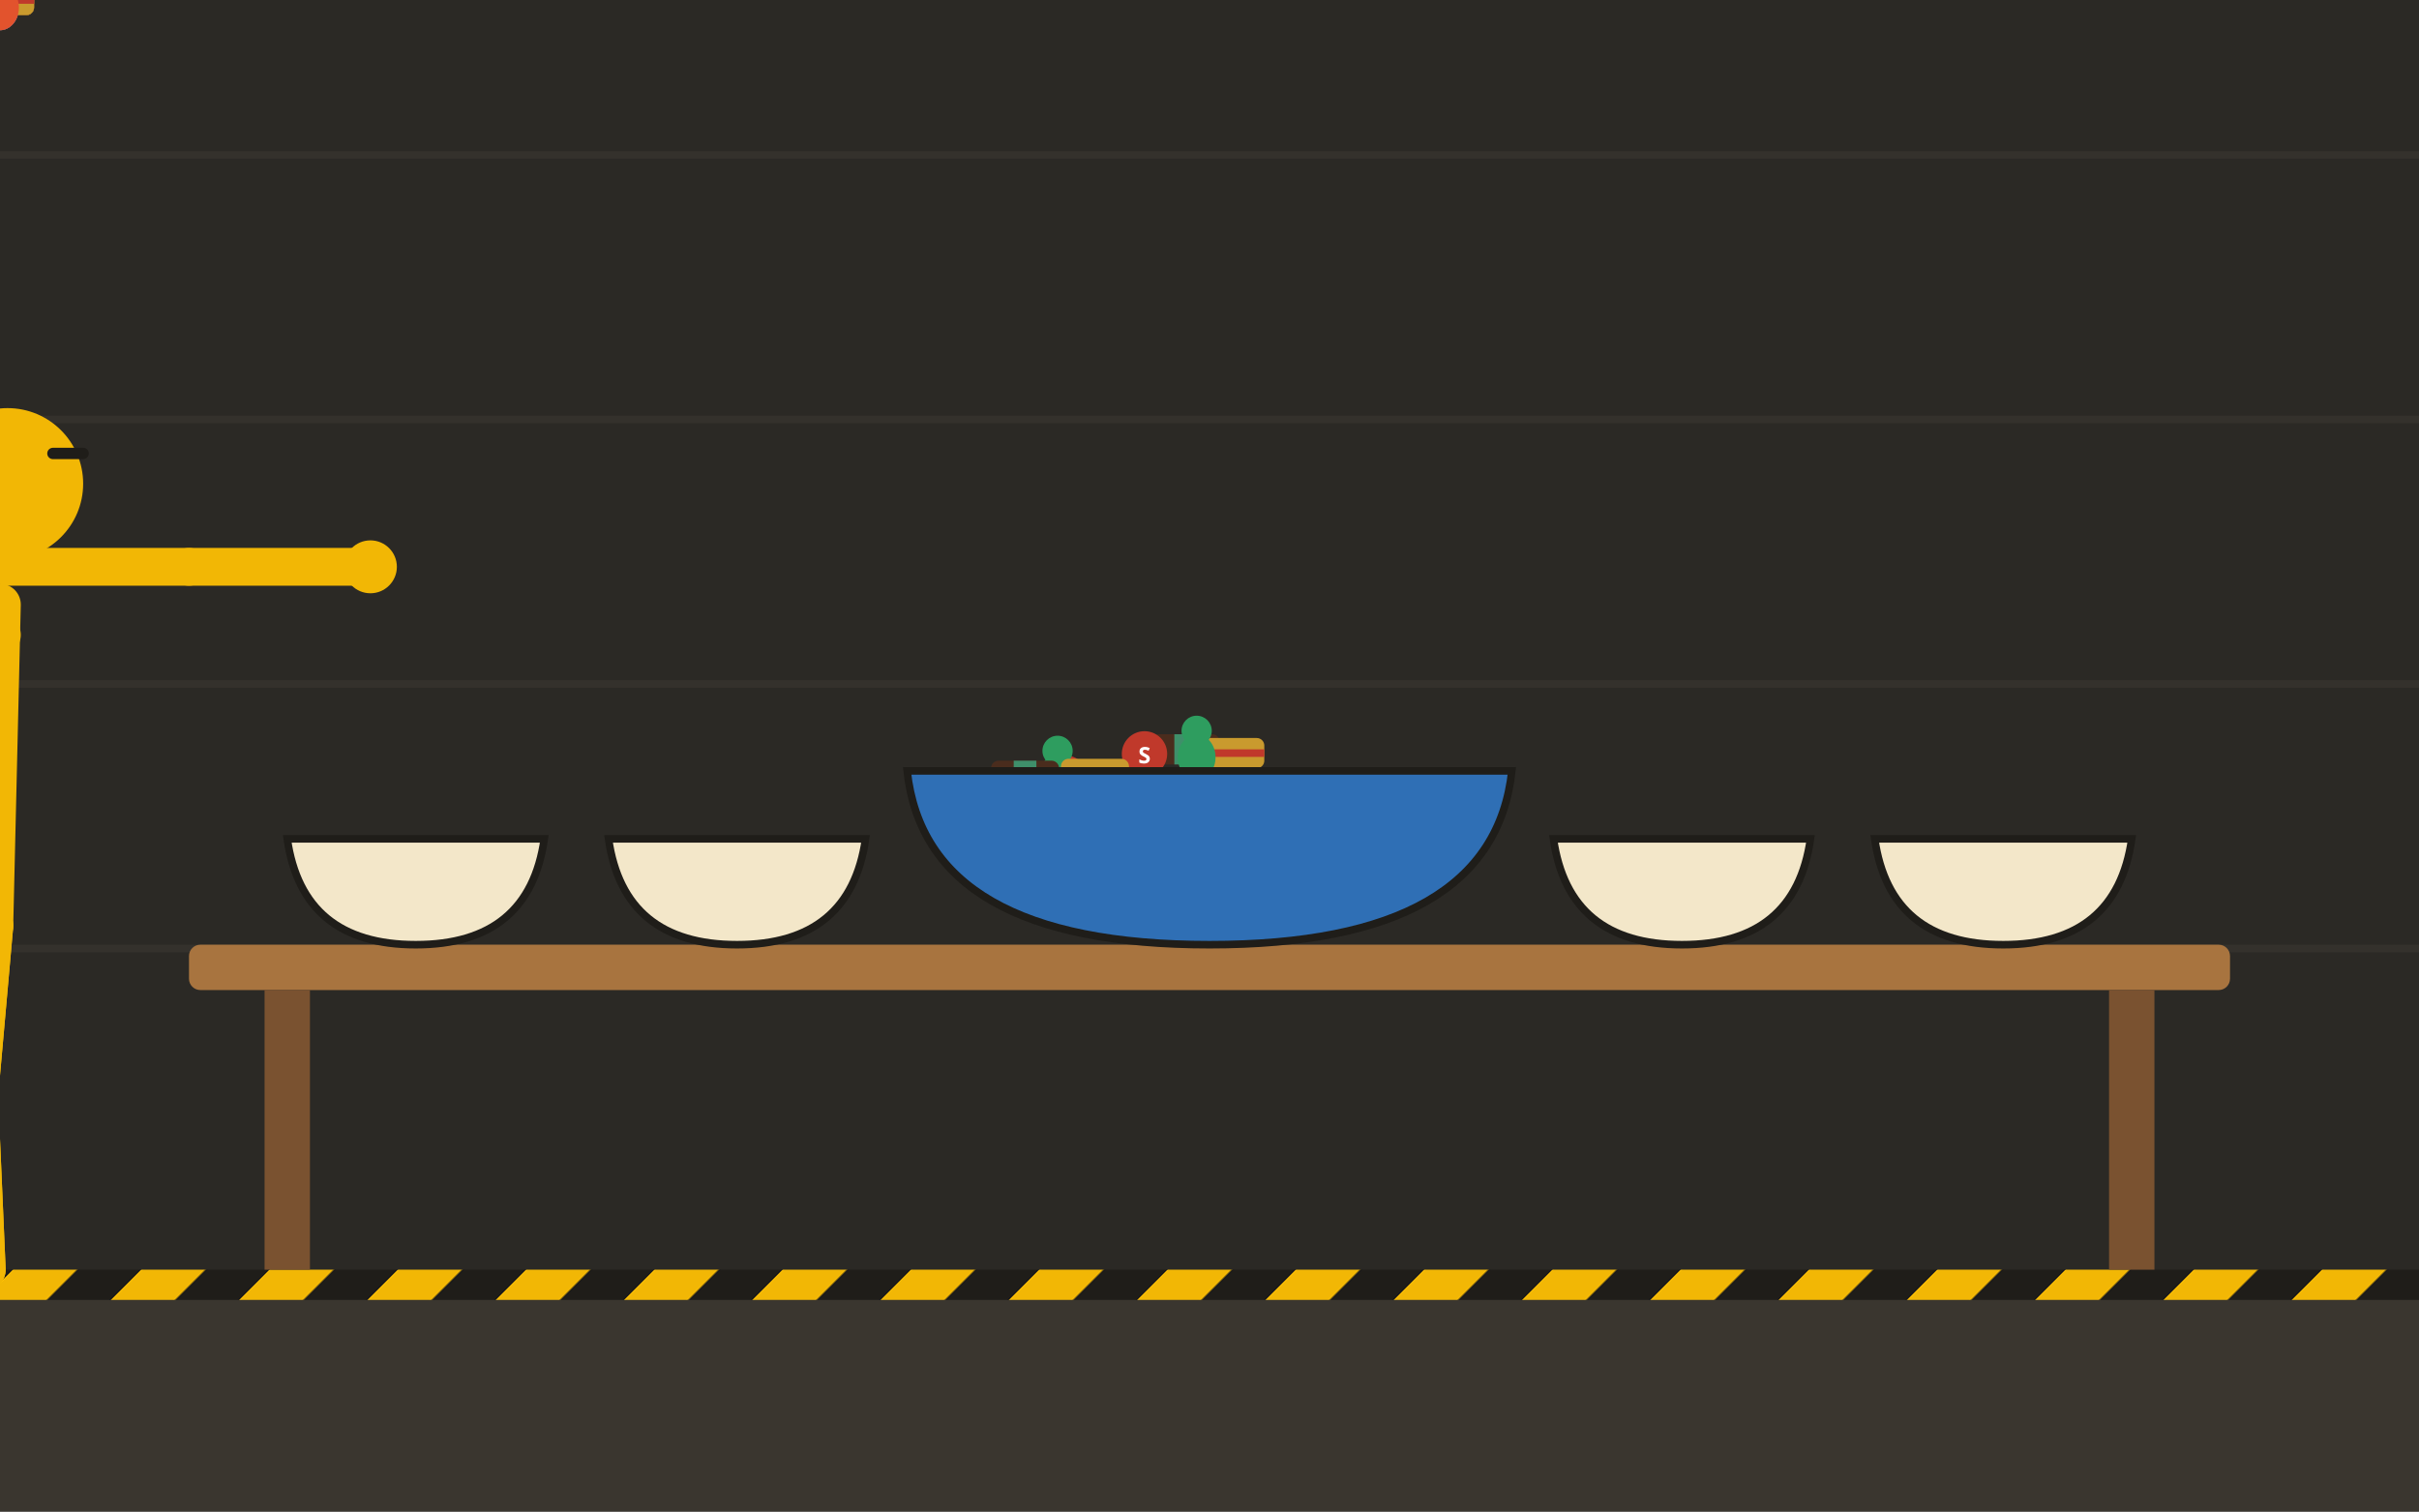
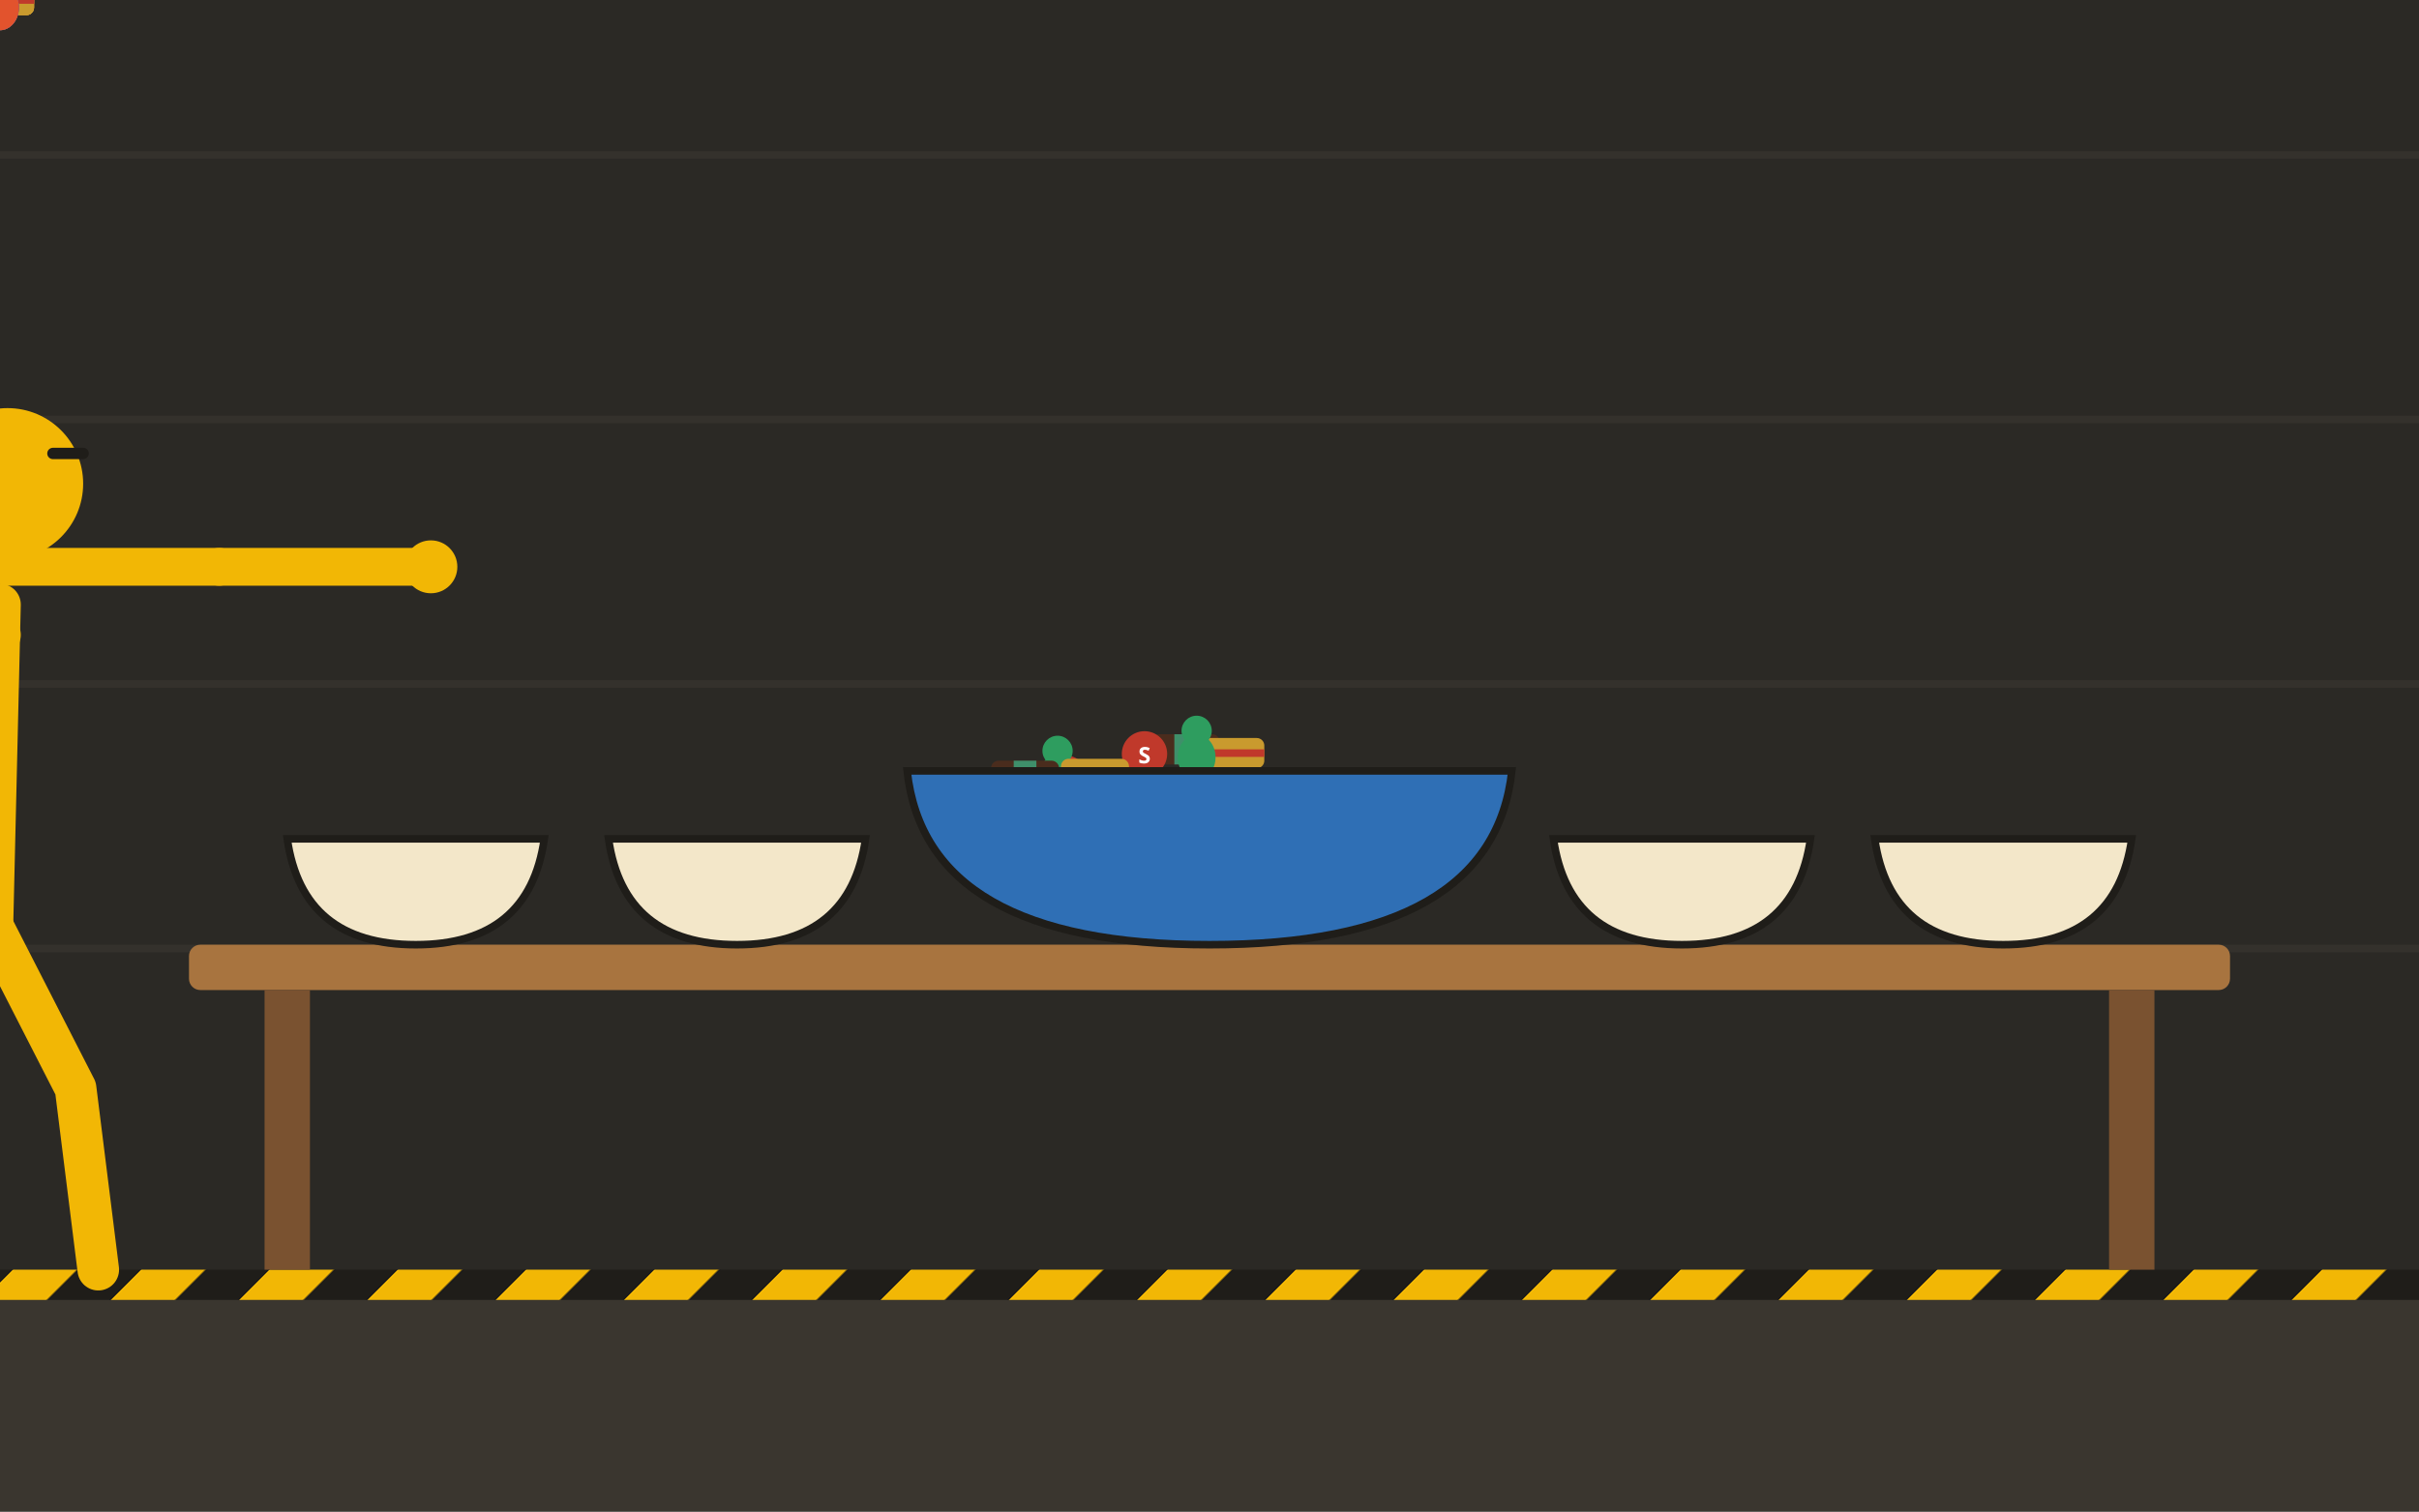
<svg xmlns="http://www.w3.org/2000/svg" viewBox="0 0 640 400" role="img" aria-labelledby="t">
  <style>
- .a{animation-duration:10s;animation-iteration-count:infinite;animation-timing-function:linear}
+ .a{animation-duration:34s;animation-iteration-count:infinite;animation-timing-function:linear}
.stride,.stride2{animation:stride .6s ease-in-out infinite alternate;transform-origin:-2px 245px}
.stride2{animation-delay:-.6s}
@keyframes stride{from{transform:rotate(-16deg)}to{transform:rotate(16deg)}}
.label{font:700 13px system-ui,sans-serif;fill:#f3efe6}
- .c0{animation-name:c0;animation-timing-function:ease-in-out;}@keyframes c0{0%{transform:translate(318.89px,200.73px)}4%{transform:translate(318.89px,200.73px)}6%{transform:translate(205.44px,160px)}8%{transform:translate(92px,216px)}100%{transform:translate(92px,216px)}}.c1{animation-name:c1;animation-timing-function:ease-in-out;}@keyframes c1{0%{transform:translate(275.4px,196.93px)}9%{transform:translate(275.4px,196.93px)}11%{transform:translate(226.2px,160px)}13%{transform:translate(177px,216px)}100%{transform:translate(177px,216px)}}.c2{animation-name:c2;animation-timing-function:ease-in-out;}@keyframes c2{0%{transform:translate(313.41px,200.08px)}14%{transform:translate(313.41px,200.08px)}16%{transform:translate(370.21px,160px)}18%{transform:translate(427px,216px)}100%{transform:translate(427px,216px)}}.c3{animation-name:c3;animation-timing-function:ease-in-out;}@keyframes c3{0%{transform:translate(271.11px,204.55px)}19%{transform:translate(271.11px,204.55px)}21%{transform:translate(391.56px,160px)}23%{transform:translate(512px,216px)}100%{transform:translate(512px,216px)}}.c4{animation-name:c4;animation-timing-function:ease-in-out;}@keyframes c4{0%{transform:translate(330.37px,198.93px)}24%{transform:translate(330.37px,198.93px)}26%{transform:translate(217.19px,160px)}28%{transform:translate(104px,216px)}100%{transform:translate(104px,216px)}}.c5{animation-name:c5;animation-timing-function:ease-in-out;}@keyframes c5{0%{transform:translate(294.99px,203.38px)}29%{transform:translate(294.99px,203.38px)}31%{transform:translate(242px,160px)}33%{transform:translate(189px,216px)}100%{transform:translate(189px,216px)}}.c6{animation-name:c6;animation-timing-function:ease-in-out;}@keyframes c6{0%{transform:translate(338.26px,194.92px)}34%{transform:translate(338.26px,194.92px)}36%{transform:translate(388.63px,160px)}38%{transform:translate(439px,216px)}100%{transform:translate(439px,216px)}}.c7{animation-name:c7;animation-timing-function:ease-in-out;}@keyframes c7{0%{transform:translate(319.83px,196.82px)}39%{transform:translate(319.83px,196.82px)}41%{transform:translate(421.92px,160px)}43%{transform:translate(524px,216px)}100%{transform:translate(524px,216px)}}.c8{animation-name:c8;animation-timing-function:ease-in-out;}@keyframes c8{0%{transform:translate(339.95px,195.9px)}44%{transform:translate(339.95px,195.9px)}46%{transform:translate(227.97px,160px)}48%{transform:translate(116px,216px)}100%{transform:translate(116px,216px)}}.c9{animation-name:c9;animation-timing-function:ease-in-out;}@keyframes c9{0%{transform:translate(327.01px,199.85px)}49%{transform:translate(327.01px,199.85px)}51%{transform:translate(264px,160px)}53%{transform:translate(201px,216px)}100%{transform:translate(201px,216px)}}.c10{animation-name:c10;animation-timing-function:ease-in-out;}@keyframes c10{0%{transform:translate(282.44px,194.6px)}54%{transform:translate(282.44px,194.6px)}56%{transform:translate(366.72px,160px)}58%{transform:translate(451px,216px)}100%{transform:translate(451px,216px)}}.c11{animation-name:c11;animation-timing-function:ease-in-out;}@keyframes c11{0%{transform:translate(370.94px,205.64px)}59%{transform:translate(370.94px,205.64px)}61%{transform:translate(453.47px,160px)}63%{transform:translate(536px,216px)}100%{transform:translate(536px,216px)}}.c12{animation-name:c12;animation-timing-function:ease-in-out;}@keyframes c12{0%{transform:translate(276.01px,199.33px)}64%{transform:translate(276.01px,199.33px)}66%{transform:translate(202px,160px)}68%{transform:translate(128px,216px)}100%{transform:translate(128px,216px)}}.c13{animation-name:c13;animation-timing-function:ease-in-out;}@keyframes c13{0%{transform:translate(372.86px,196.27px)}69%{transform:translate(372.86px,196.27px)}71%{transform:translate(292.93px,160px)}73%{transform:translate(213px,216px)}100%{transform:translate(213px,216px)}}.c14{animation-name:c14;animation-timing-function:ease-in-out;}@keyframes c14{0%{transform:translate(310.63px,200.6px)}74%{transform:translate(310.63px,200.6px)}76%{transform:translate(386.82px,160px)}78%{transform:translate(463px,216px)}100%{transform:translate(463px,216px)}}.c15{animation-name:c15;animation-timing-function:ease-in-out;}@keyframes c15{0%{transform:translate(339.94px,197.37px)}79%{transform:translate(339.94px,197.37px)}81%{transform:translate(443.97px,160px)}83%{transform:translate(548px,216px)}100%{transform:translate(548px,216px)}}.step{animation-name:step;animation-timing-function:ease-in-out;}@keyframes step{0%{transform:translate(264px,0px)}2.5%{transform:translate(262.89px,0px)}4%{transform:translate(262.89px,0px)}6%{transform:translate(149.44px,0px)}7.5%{transform:translate(219.4px,0px)}8%{transform:translate(36px,0px)}9%{transform:translate(219.4px,0px)}11%{transform:translate(170.2px,0px)}12.5%{transform:translate(257.41px,0px)}13%{transform:translate(121px,0px)}14%{transform:translate(257.41px,0px)}16%{transform:translate(314.21px,0px)}17.5%{transform:translate(215.11px,0px)}18%{transform:translate(371px,0px)}19%{transform:translate(215.11px,0px)}21%{transform:translate(335.56px,0px)}22.5%{transform:translate(274.37px,0px)}23%{transform:translate(456px,0px)}24%{transform:translate(274.37px,0px)}26%{transform:translate(161.19px,0px)}27.5%{transform:translate(238.99px,0px)}28%{transform:translate(48px,0px)}29%{transform:translate(238.99px,0px)}31%{transform:translate(186px,0px)}32.5%{transform:translate(282.26px,0px)}33%{transform:translate(133px,0px)}34%{transform:translate(282.26px,0px)}36%{transform:translate(332.63px,0px)}37.5%{transform:translate(263.83px,0px)}38%{transform:translate(383px,0px)}39%{transform:translate(263.83px,0px)}41%{transform:translate(365.92px,0px)}42.5%{transform:translate(283.95px,0px)}43%{transform:translate(468px,0px)}44%{transform:translate(283.95px,0px)}46%{transform:translate(171.97px,0px)}47.5%{transform:translate(271.01px,0px)}48%{transform:translate(60px,0px)}49%{transform:translate(271.01px,0px)}51%{transform:translate(208px,0px)}52.5%{transform:translate(226.44px,0px)}53%{transform:translate(145px,0px)}54%{transform:translate(226.44px,0px)}56%{transform:translate(310.72px,0px)}57.5%{transform:translate(314.94px,0px)}58%{transform:translate(395px,0px)}59%{transform:translate(314.94px,0px)}61%{transform:translate(397.47px,0px)}62.5%{transform:translate(220.01px,0px)}63%{transform:translate(480px,0px)}64%{transform:translate(220.01px,0px)}66%{transform:translate(146px,0px)}67.5%{transform:translate(316.86px,0px)}68%{transform:translate(72px,0px)}69%{transform:translate(316.86px,0px)}71%{transform:translate(236.93px,0px)}72.5%{transform:translate(254.63px,0px)}73%{transform:translate(157px,0px)}74%{transform:translate(254.63px,0px)}76%{transform:translate(330.82px,0px)}77.5%{transform:translate(283.94px,0px)}78%{transform:translate(407px,0px)}79%{transform:translate(283.94px,0px)}81%{transform:translate(387.97px,0px)}83%{transform:translate(492px,0px)}90%{transform:translate(264px,0px)}100%{transform:translate(264px,0px)}}.sortu{animation-name:sortu;animation-timing-function:ease-in-out;transform-origin:2px 150px;}@keyframes sortu{0%{transform:rotate(82.79deg)}2.5%{transform:rotate(82.81deg)}4%{transform:rotate(82.81deg)}6%{transform:rotate(61.87deg)}7.5%{transform:rotate(82.55deg)}8%{transform:rotate(80.02deg)}9%{transform:rotate(82.55deg)}11%{transform:rotate(61.87deg)}12.5%{transform:rotate(82.79deg)}13%{transform:rotate(80.02deg)}14%{transform:rotate(82.79deg)}16%{transform:rotate(61.87deg)}17.5%{transform:rotate(82.71deg)}18%{transform:rotate(80.02deg)}19%{transform:rotate(82.71deg)}21%{transform:rotate(61.87deg)}22.5%{transform:rotate(82.73deg)}23%{transform:rotate(80.02deg)}24%{transform:rotate(82.73deg)}26%{transform:rotate(61.87deg)}27.5%{transform:rotate(82.78deg)}28%{transform:rotate(80.02deg)}29%{transform:rotate(82.78deg)}31%{transform:rotate(61.87deg)}32.5%{transform:rotate(82.26deg)}33%{transform:rotate(80.02deg)}34%{transform:rotate(82.26deg)}36%{transform:rotate(61.87deg)}37.5%{transform:rotate(82.53deg)}38%{transform:rotate(80.02deg)}39%{transform:rotate(82.53deg)}41%{transform:rotate(61.87deg)}42.5%{transform:rotate(82.41deg)}43%{transform:rotate(80.02deg)}44%{transform:rotate(82.41deg)}46%{transform:rotate(61.87deg)}47.5%{transform:rotate(82.78deg)}48%{transform:rotate(80.02deg)}49%{transform:rotate(82.78deg)}51%{transform:rotate(61.87deg)}52.5%{transform:rotate(82.21deg)}53%{transform:rotate(80.02deg)}54%{transform:rotate(82.21deg)}56%{transform:rotate(61.87deg)}57.5%{transform:rotate(82.61deg)}58%{transform:rotate(80.02deg)}59%{transform:rotate(82.61deg)}61%{transform:rotate(61.87deg)}62.5%{transform:rotate(82.75deg)}63%{transform:rotate(80.02deg)}64%{transform:rotate(82.75deg)}66%{transform:rotate(61.87deg)}67.5%{transform:rotate(82.46deg)}68%{transform:rotate(80.02deg)}69%{transform:rotate(82.46deg)}71%{transform:rotate(61.87deg)}72.5%{transform:rotate(82.81deg)}73%{transform:rotate(80.02deg)}74%{transform:rotate(82.81deg)}76%{transform:rotate(61.87deg)}77.5%{transform:rotate(82.59deg)}78%{transform:rotate(80.02deg)}79%{transform:rotate(82.59deg)}81%{transform:rotate(61.87deg)}83%{transform:rotate(80.02deg)}90%{transform:rotate(82.79deg)}100%{transform:rotate(82.79deg)}}.sortf{animation-name:sortf;animation-timing-function:ease-in-out;transform-origin:50px 150px;}@keyframes sortf{0%{transform:rotate(-84.72deg)}2.5%{transform:rotate(-83.88deg)}4%{transform:rotate(-83.88deg)}6%{transform:rotate(-111.06deg)}7.5%{transform:rotate(-88.12deg)}8%{transform:rotate(-62.16deg)}9%{transform:rotate(-88.12deg)}11%{transform:rotate(-111.06deg)}12.5%{transform:rotate(-84.63deg)}13%{transform:rotate(-62.16deg)}14%{transform:rotate(-84.63deg)}16%{transform:rotate(-111.06deg)}17.5%{transform:rotate(-79.21deg)}18%{transform:rotate(-62.16deg)}19%{transform:rotate(-79.21deg)}21%{transform:rotate(-111.06deg)}22.5%{transform:rotate(-85.93deg)}23%{transform:rotate(-62.16deg)}24%{transform:rotate(-85.93deg)}26%{transform:rotate(-111.06deg)}27.5%{transform:rotate(-80.68deg)}28%{transform:rotate(-62.16deg)}29%{transform:rotate(-80.68deg)}31%{transform:rotate(-111.06deg)}32.5%{transform:rotate(-90.22deg)}33%{transform:rotate(-62.16deg)}34%{transform:rotate(-90.22deg)}36%{transform:rotate(-111.06deg)}37.5%{transform:rotate(-88.24deg)}38%{transform:rotate(-62.16deg)}39%{transform:rotate(-88.24deg)}41%{transform:rotate(-111.06deg)}42.5%{transform:rotate(-89.21deg)}43%{transform:rotate(-62.16deg)}44%{transform:rotate(-89.21deg)}46%{transform:rotate(-111.06deg)}47.5%{transform:rotate(-84.9deg)}48%{transform:rotate(-62.16deg)}49%{transform:rotate(-84.9deg)}51%{transform:rotate(-111.06deg)}52.5%{transform:rotate(-90.54deg)}53%{transform:rotate(-62.16deg)}54%{transform:rotate(-90.54deg)}56%{transform:rotate(-111.06deg)}57.5%{transform:rotate(-77.79deg)}58%{transform:rotate(-62.16deg)}59%{transform:rotate(-77.79deg)}61%{transform:rotate(-111.06deg)}62.5%{transform:rotate(-85.48deg)}63%{transform:rotate(-62.16deg)}64%{transform:rotate(-85.48deg)}66%{transform:rotate(-111.06deg)}67.5%{transform:rotate(-88.82deg)}68%{transform:rotate(-62.16deg)}69%{transform:rotate(-88.82deg)}71%{transform:rotate(-111.06deg)}72.5%{transform:rotate(-84.02deg)}73%{transform:rotate(-62.16deg)}74%{transform:rotate(-84.02deg)}76%{transform:rotate(-111.06deg)}77.5%{transform:rotate(-87.65deg)}78%{transform:rotate(-62.16deg)}79%{transform:rotate(-87.65deg)}81%{transform:rotate(-111.06deg)}83%{transform:rotate(-62.16deg)}90%{transform:rotate(-84.72deg)}100%{transform:rotate(-84.72deg)}}.fade{animation-name:fade;animation-timing-function:steps(1,end);}@keyframes fade{0%{opacity:0}0%{opacity:1}96%{opacity:0}100%{opacity:0}}
+ .c0{animation-name:c0;animation-timing-function:ease-in-out;}@keyframes c0{0%{transform:translate(287.16px,200.73px)}9.71%{transform:translate(287.16px,200.73px)}10.88%{transform:translate(232.08px,168px)}12.06%{transform:translate(177px,216px)}100%{transform:translate(177px,216px)}}.c1{animation-name:c1;animation-timing-function:ease-in-out;}@keyframes c1{0%{transform:translate(274.04px,196.93px)}14.12%{transform:translate(274.04px,196.93px)}15.29%{transform:translate(231.52px,168px)}16.47%{transform:translate(189px,216px)}100%{transform:translate(189px,216px)}}.c2{animation-name:c2;animation-timing-function:ease-in-out;}@keyframes c2{0%{transform:translate(285.51px,200.08px)}18.53%{transform:translate(285.51px,200.08px)}19.71%{transform:translate(243.26px,168px)}20.88%{transform:translate(201px,216px)}100%{transform:translate(201px,216px)}}.c3{animation-name:c3;animation-timing-function:ease-in-out;}@keyframes c3{0%{transform:translate(272.75px,204.55px)}22.94%{transform:translate(272.75px,204.55px)}24.12%{transform:translate(242.87px,168px)}25.29%{transform:translate(213px,216px)}100%{transform:translate(213px,216px)}}.c4{animation-name:c4;animation-timing-function:ease-in-out;}@keyframes c4{0%{transform:translate(275.56px,198.93px)}32.06%{transform:translate(275.56px,198.93px)}33.24%{transform:translate(183.78px,168px)}34.41%{transform:translate(92px,216px)}100%{transform:translate(92px,216px)}}.c5{animation-name:c5;animation-timing-function:ease-in-out;}@keyframes c5{0%{transform:translate(268.54px,203.38px)}36.47%{transform:translate(268.54px,203.38px)}37.65%{transform:translate(186.27px,168px)}38.82%{transform:translate(104px,216px)}100%{transform:translate(104px,216px)}}.c6{animation-name:c6;animation-timing-function:ease-in-out;}@keyframes c6{0%{transform:translate(277.12px,194.92px)}40.88%{transform:translate(277.12px,194.92px)}42.06%{transform:translate(196.56px,168px)}43.24%{transform:translate(116px,216px)}100%{transform:translate(116px,216px)}}.c7{animation-name:c7;animation-timing-function:ease-in-out;}@keyframes c7{0%{transform:translate(273.47px,196.82px)}45.29%{transform:translate(273.47px,196.82px)}46.47%{transform:translate(200.73px,168px)}47.65%{transform:translate(128px,216px)}100%{transform:translate(128px,216px)}}.c8{animation-name:c8;animation-timing-function:ease-in-out;}@keyframes c8{0%{transform:translate(358.52px,195.9px)}54.41%{transform:translate(358.52px,195.9px)}55.59%{transform:translate(392.76px,168px)}56.76%{transform:translate(427px,216px)}100%{transform:translate(427px,216px)}}.c9{animation-name:c9;animation-timing-function:ease-in-out;}@keyframes c9{0%{transform:translate(354.61px,199.85px)}58.82%{transform:translate(354.61px,199.85px)}60%{transform:translate(396.81px,168px)}61.18%{transform:translate(439px,216px)}100%{transform:translate(439px,216px)}}.c10{animation-name:c10;animation-timing-function:ease-in-out;}@keyframes c10{0%{transform:translate(341.17px,194.6px)}63.24%{transform:translate(341.17px,194.6px)}64.41%{transform:translate(396.08px,168px)}65.59%{transform:translate(451px,216px)}100%{transform:translate(451px,216px)}}.c11{animation-name:c11;animation-timing-function:ease-in-out;}@keyframes c11{0%{transform:translate(367.87px,205.64px)}67.65%{transform:translate(367.87px,205.64px)}68.82%{transform:translate(415.43px,168px)}70%{transform:translate(463px,216px)}100%{transform:translate(463px,216px)}}.c12{animation-name:c12;animation-timing-function:ease-in-out;}@keyframes c12{0%{transform:translate(357.78px,199.33px)}76.76%{transform:translate(357.78px,199.33px)}77.94%{transform:translate(434.89px,168px)}79.12%{transform:translate(512px,216px)}100%{transform:translate(512px,216px)}}.c13{animation-name:c13;animation-timing-function:ease-in-out;}@keyframes c13{0%{transform:translate(376.98px,196.27px)}81.18%{transform:translate(376.98px,196.27px)}82.35%{transform:translate(450.49px,168px)}83.53%{transform:translate(524px,216px)}100%{transform:translate(524px,216px)}}.c14{animation-name:c14;animation-timing-function:ease-in-out;}@keyframes c14{0%{transform:translate(364.64px,200.6px)}85.59%{transform:translate(364.64px,200.6px)}86.76%{transform:translate(450.32px,168px)}87.94%{transform:translate(536px,216px)}100%{transform:translate(536px,216px)}}.c15{animation-name:c15;animation-timing-function:ease-in-out;}@keyframes c15{0%{transform:translate(370.45px,197.37px)}90%{transform:translate(370.45px,197.37px)}91.18%{transform:translate(459.23px,168px)}92.35%{transform:translate(548px,216px)}100%{transform:translate(548px,216px)}}.step{animation-name:step;animation-timing-function:ease-in-out;}@keyframes step{0%{transform:translate(320px,0px)}3.53%{transform:translate(320px,0px)}7.65%{transform:translate(232px,0px)}25.88%{transform:translate(232px,0px)}30%{transform:translate(185px,0px)}48.24%{transform:translate(185px,0px)}52.35%{transform:translate(408px,0px)}70.59%{transform:translate(408px,0px)}74.71%{transform:translate(455px,0px)}94.12%{transform:translate(455px,0px)}98.82%{transform:translate(320px,0px)}100%{transform:translate(320px,0px)}}.sortu{animation-name:sortu;animation-timing-function:ease-in-out;transform-origin:2px 150px;}@keyframes sortu{0%{transform:rotate(106.47deg)}3.53%{transform:rotate(106.47deg)}7.65%{transform:rotate(106.47deg)}9.71%{transform:rotate(90.06deg)}10.88%{transform:rotate(172.48deg)}12.06%{transform:rotate(89.31deg)}14.12%{transform:rotate(103.15deg)}15.29%{transform:rotate(9.15deg)}16.47%{transform:rotate(77.09deg)}18.53%{transform:rotate(91.64deg)}19.71%{transform:rotate(131.97deg)}20.88%{transform:rotate(64.8deg)}22.94%{transform:rotate(105.7deg)}24.12%{transform:rotate(133.05deg)}25.29%{transform:rotate(52.42deg)}25.88%{transform:rotate(106.47deg)}30%{transform:rotate(106.47deg)}32.06%{transform:rotate(51.89deg)}33.24%{transform:rotate(12.2deg)}34.41%{transform:rotate(140.89deg)}36.47%{transform:rotate(60.54deg)}37.65%{transform:rotate(167.6deg)}38.82%{transform:rotate(118.18deg)}40.88%{transform:rotate(49.79deg)}42.06%{transform:rotate(131.12deg)}43.24%{transform:rotate(103.98deg)}45.29%{transform:rotate(54.48deg)}46.47%{transform:rotate(120.83deg)}47.65%{transform:rotate(91.35deg)}48.24%{transform:rotate(106.47deg)}52.35%{transform:rotate(106.47deg)}54.41%{transform:rotate(85.12deg)}55.59%{transform:rotate(58.08deg)}56.76%{transform:rotate(127.58deg)}58.82%{transform:rotate(88.27deg)}60%{transform:rotate(47.85deg)}61.18%{transform:rotate(115.2deg)}63.24%{transform:rotate(103deg)}64.41%{transform:rotate(49.85deg)}65.59%{transform:rotate(102.91deg)}67.65%{transform:rotate(73.58deg)}68.82%{transform:rotate(143.89deg)}70%{transform:rotate(90.69deg)}70.59%{transform:rotate(106.47deg)}74.71%{transform:rotate(106.47deg)}76.76%{transform:rotate(138.29deg)}77.94%{transform:rotate(67.79deg)}79.12%{transform:rotate(88.65deg)}81.18%{transform:rotate(113.95deg)}82.35%{transform:rotate(25.4deg)}83.53%{transform:rotate(76.02deg)}85.59%{transform:rotate(127.91deg)}86.76%{transform:rotate(26.05deg)}87.94%{transform:rotate(61.82deg)}90%{transform:rotate(120.88deg)}91.18%{transform:rotate(155.7deg)}92.35%{transform:rotate(39.11deg)}94.12%{transform:rotate(106.47deg)}100%{transform:rotate(106.47deg)}}.sortf{animation-name:sortf;animation-timing-function:ease-in-out;transform-origin:58px 150px;}@keyframes sortf{0%{transform:rotate(-110.26deg)}3.53%{transform:rotate(-110.26deg)}7.65%{transform:rotate(-110.26deg)}9.71%{transform:rotate(-99.59deg)}10.88%{transform:rotate(-165.64deg)}12.06%{transform:rotate(84.54deg)}14.12%{transform:rotate(-115.11deg)}15.29%{transform:rotate(165.63deg)}16.47%{transform:rotate(95.3deg)}18.53%{transform:rotate(-101.83deg)}19.71%{transform:rotate(-161.54deg)}20.88%{transform:rotate(103.53deg)}22.94%{transform:rotate(-109.14deg)}24.12%{transform:rotate(-161.79deg)}25.29%{transform:rotate(109.24deg)}25.88%{transform:rotate(-110.26deg)}30%{transform:rotate(-110.26deg)}32.06%{transform:rotate(-51deg)}33.24%{transform:rotate(165.58deg)}34.41%{transform:rotate(10.83deg)}36.47%{transform:rotate(-59.9deg)}37.65%{transform:rotate(-165.58deg)}38.82%{transform:rotate(48.78deg)}40.88%{transform:rotate(-51.68deg)}42.06%{transform:rotate(-161.34deg)}43.24%{transform:rotate(68.16deg)}45.29%{transform:rotate(-57.3deg)}46.47%{transform:rotate(-158.32deg)}47.65%{transform:rotate(82.48deg)}48.24%{transform:rotate(-110.26deg)}52.35%{transform:rotate(-110.26deg)}54.41%{transform:rotate(109.26deg)}55.59%{transform:rotate(158.7deg)}56.76%{transform:rotate(-109.24deg)}58.82%{transform:rotate(102.15deg)}60%{transform:rotate(161.58deg)}61.18%{transform:rotate(-103.53deg)}63.24%{transform:rotate(91.43deg)}64.41%{transform:rotate(161.1deg)}65.59%{transform:rotate(-95.3deg)}67.65%{transform:rotate(108.55deg)}68.82%{transform:rotate(-163.73deg)}70%{transform:rotate(-84.54deg)}70.59%{transform:rotate(-110.26deg)}74.71%{transform:rotate(-110.26deg)}76.76%{transform:rotate(33.42deg)}77.94%{transform:rotate(154.72deg)}79.12%{transform:rotate(-82.48deg)}81.18%{transform:rotate(75.2deg)}82.35%{transform:rotate(164.91deg)}83.53%{transform:rotate(-68.16deg)}85.59%{transform:rotate(49.61deg)}86.76%{transform:rotate(164.85deg)}87.94%{transform:rotate(-48.78deg)}90%{transform:rotate(63.92deg)}91.18%{transform:rotate(-164.99deg)}92.35%{transform:rotate(-10.83deg)}94.12%{transform:rotate(-110.26deg)}100%{transform:rotate(-110.26deg)}}.fade{animation-name:fade;animation-timing-function:steps(1,end);}@keyframes fade{0%{opacity:0}0%{opacity:1}96%{opacity:0}100%{opacity:0}}
@media (prefers-reduced-motion: reduce){*{animation:none!important}}
</style>
  <defs>
    <pattern id="hazard" width="24" height="24" patternUnits="userSpaceOnUse" patternTransform="rotate(45)">
      <rect width="24" height="24" fill="#1f1d19" />
      <rect width="12" height="24" fill="#f2b705" />
    </pattern>
  </defs>
  <rect width="640" height="400" fill="#2b2925" />
  <g fill="#34312c">
    <rect y="40" width="640" height="2" />
    <rect y="110" width="640" height="2" />
    <rect y="180" width="640" height="2" />
    <rect y="250" width="640" height="2" />
  </g>
  <rect y="340" width="640" height="60" fill="#3a362f" />
  <rect y="336" width="640" height="8" fill="url(#hazard)" />
  <g class="a step">
    <g stroke="#f2b705" stroke-width="11" stroke-linecap="round" stroke-linejoin="round" fill="none">
      <path d="M0 160 L-2 245" />
-       <g class="stride">
-         <path d="M-2 245 L-6 290 L-4 336" />
-       </g>
-       <g class="stride2">
-         <path d="M-2 245 L-6 290 L-4 336" />
-       </g>
+       <path d="M-2 245 L-18 290 L-24 336" />
+       <path d="M-2 245 L20 288 L26 336" />
      <path d="M0 168 L-18 200 L-30 228" />
    </g>
    <circle cx="2" cy="128" r="20" fill="#f2b705" />
    <path d="M14 120 h8" stroke="#1f1d19" stroke-width="3" stroke-linecap="round" />
  </g>
  <rect x="50" y="250" width="540" height="12" rx="3" fill="#a8743f" />
  <rect x="70" y="262" width="12" height="74" fill="#7a5230" />
  <rect x="558" y="262" width="12" height="74" fill="#7a5230" />
  <g transform="translate(281.8 205.9)">
    <circle r="6" fill="#c0392b" />
    <text y="2.5" text-anchor="middle" style="font:700 6px sans-serif;fill:#fff">S</text>
  </g>
  <g transform="translate(313.7 198.3)">
    <rect x="-9" y="-4" width="18" height="8" rx="2" fill="#4a2c1d" />
    <rect x="-3" y="-4" width="6" height="8" fill="#3f8f6a" />
  </g>
  <g transform="translate(325.5 199.3)">
    <rect x="-9" y="-4" width="18" height="8" rx="2" fill="#c99a2e" />
    <rect x="-9" y="-1" width="18" height="2" fill="#c0392b" />
  </g>
  <g transform="translate(279.8 203.7)">
    <ellipse cy="2" rx="5" ry="6" fill="#2e9d5f" />
    <circle cy="-5" r="4" fill="#2e9d5f" />
  </g>
  <g transform="translate(302.8 199.5)">
    <circle r="6" fill="#c0392b" />
    <text y="2.5" text-anchor="middle" style="font:700 6px sans-serif;fill:#fff">S</text>
  </g>
  <g transform="translate(271.2 205.3)">
    <rect x="-9" y="-4" width="18" height="8" rx="2" fill="#4a2c1d" />
    <rect x="-3" y="-4" width="6" height="8" fill="#3f8f6a" />
  </g>
  <g transform="translate(289.7 204.8)">
    <rect x="-9" y="-4" width="18" height="8" rx="2" fill="#c99a2e" />
    <rect x="-9" y="-1" width="18" height="2" fill="#c0392b" />
  </g>
  <g transform="translate(316.6 198.4)">
    <ellipse cy="2" rx="5" ry="6" fill="#2e9d5f" />
    <circle cy="-5" r="4" fill="#2e9d5f" />
  </g>
  <g class="a fade">
    <g class="a c0">
-       <circle r="6" fill="#c0392b" />
-       <text y="2.5" text-anchor="middle" style="font:700 6px sans-serif;fill:#fff">S</text>
+       <rect x="-9" y="-4" width="18" height="8" rx="2" fill="#4a2c1d" />
+       <rect x="-3" y="-4" width="6" height="8" fill="#3f8f6a" />
    </g>
    <g class="a c1">
      <rect x="-9" y="-4" width="18" height="8" rx="2" fill="#4a2c1d" />
      <rect x="-3" y="-4" width="6" height="8" fill="#3f8f6a" />
    </g>
    <g class="a c2">
+       <rect x="-9" y="-4" width="18" height="8" rx="2" fill="#4a2c1d" />
+       <rect x="-3" y="-4" width="6" height="8" fill="#3f8f6a" />
+     </g>
+     <g class="a c3">
+       <rect x="-9" y="-4" width="18" height="8" rx="2" fill="#4a2c1d" />
+       <rect x="-3" y="-4" width="6" height="8" fill="#3f8f6a" />
+     </g>
+     <g class="a c4">
+       <circle r="6" fill="#c0392b" />
+       <text y="2.5" text-anchor="middle" style="font:700 6px sans-serif;fill:#fff">S</text>
+     </g>
+     <g class="a c5">
+       <circle r="6" fill="#7d5ba6" />
+       <text y="2.5" text-anchor="middle" style="font:700 6px sans-serif;fill:#fff">S</text>
+     </g>
+     <g class="a c6">
+       <circle r="6" fill="#e2532d" />
+       <text y="2.5" text-anchor="middle" style="font:700 6px sans-serif;fill:#fff">S</text>
+     </g>
+     <g class="a c7">
+       <circle r="6" fill="#2e9d5f" />
+       <text y="2.5" text-anchor="middle" style="font:700 6px sans-serif;fill:#fff">S</text>
+     </g>
+     <g class="a c8">
      <rect x="-9" y="-4" width="18" height="8" rx="2" fill="#c99a2e" />
      <rect x="-9" y="-1" width="18" height="2" fill="#c0392b" />
    </g>
-     <g class="a c3">
-       <ellipse cy="2" rx="5" ry="6" fill="#2e9d5f" />
-       <circle cy="-5" r="4" fill="#2e9d5f" />
-     </g>
-     <g class="a c4">
-       <circle r="6" fill="#7d5ba6" />
-       <text y="2.5" text-anchor="middle" style="font:700 6px sans-serif;fill:#fff">S</text>
-     </g>
-     <g class="a c5">
-       <rect x="-9" y="-4" width="18" height="8" rx="2" fill="#4a2c1d" />
-       <rect x="-3" y="-4" width="6" height="8" fill="#3f8f6a" />
-     </g>
-     <g class="a c6">
+     <g class="a c9">
      <rect x="-9" y="-4" width="18" height="8" rx="2" fill="#c99a2e" />
      <rect x="-9" y="-1" width="18" height="2" fill="#c0392b" />
-     </g>
-     <g class="a c7">
-       <ellipse cy="2" rx="5" ry="6" fill="#c0392b" />
-       <circle cy="-5" r="4" fill="#c0392b" />
-     </g>
-     <g class="a c8">
-       <circle r="6" fill="#e2532d" />
-       <text y="2.5" text-anchor="middle" style="font:700 6px sans-serif;fill:#fff">S</text>
-     </g>
-     <g class="a c9">
-       <rect x="-9" y="-4" width="18" height="8" rx="2" fill="#4a2c1d" />
-       <rect x="-3" y="-4" width="6" height="8" fill="#3f8f6a" />
    </g>
    <g class="a c10">
      <rect x="-9" y="-4" width="18" height="8" rx="2" fill="#c99a2e" />
      <rect x="-9" y="-1" width="18" height="2" fill="#c0392b" />
    </g>
    <g class="a c11">
+       <rect x="-9" y="-4" width="18" height="8" rx="2" fill="#c99a2e" />
+       <rect x="-9" y="-1" width="18" height="2" fill="#c0392b" />
+     </g>
+     <g class="a c12">
+       <ellipse cy="2" rx="5" ry="6" fill="#2e9d5f" />
+       <circle cy="-5" r="4" fill="#2e9d5f" />
+     </g>
+     <g class="a c13">
+       <ellipse cy="2" rx="5" ry="6" fill="#c0392b" />
+       <circle cy="-5" r="4" fill="#c0392b" />
+     </g>
+     <g class="a c14">
      <ellipse cy="2" rx="5" ry="6" fill="#7d5ba6" />
      <circle cy="-5" r="4" fill="#7d5ba6" />
-     </g>
-     <g class="a c12">
-       <circle r="6" fill="#2e9d5f" />
-       <text y="2.5" text-anchor="middle" style="font:700 6px sans-serif;fill:#fff">S</text>
-     </g>
-     <g class="a c13">
-       <rect x="-9" y="-4" width="18" height="8" rx="2" fill="#4a2c1d" />
-       <rect x="-3" y="-4" width="6" height="8" fill="#3f8f6a" />
-     </g>
-     <g class="a c14">
-       <rect x="-9" y="-4" width="18" height="8" rx="2" fill="#c99a2e" />
-       <rect x="-9" y="-1" width="18" height="2" fill="#c0392b" />
    </g>
    <g class="a c15">
      <ellipse cy="2" rx="5" ry="6" fill="#e2532d" />
      <circle cy="-5" r="4" fill="#e2532d" />
    </g>
  </g>
  <path d="M240 204 H400 Q395 250 320 250 Q245 250 240 204 Z" fill="#2f6fb5" stroke="#1f1d19" stroke-width="2" />
  <path d="M76 222 H144 Q140 250 110 250 Q80 250 76 222 Z" fill="#f3e7c9" stroke="#1f1d19" stroke-width="2" />
  <path d="M161 222 H229 Q225 250 195 250 Q165 250 161 222 Z" fill="#f3e7c9" stroke="#1f1d19" stroke-width="2" />
  <path d="M411 222 H479 Q475 250 445 250 Q415 250 411 222 Z" fill="#f3e7c9" stroke="#1f1d19" stroke-width="2" />
  <path d="M496 222 H564 Q560 250 530 250 Q500 250 496 222 Z" fill="#f3e7c9" stroke="#1f1d19" stroke-width="2" />
  <g class="a step">
    <g class="a sortu">
-       <path d="M2 150 H50" stroke="#f2b705" stroke-width="10" stroke-linecap="round" fill="none" />
+       <path d="M2 150 H58" stroke="#f2b705" stroke-width="10" stroke-linecap="round" fill="none" />
      <g class="a sortf">
-         <path d="M50 150 H98" stroke="#f2b705" stroke-width="10" stroke-linecap="round" fill="none" />
-         <circle cx="98" cy="150" r="7" fill="#f2b705" />
+         <path d="M58 150 H114" stroke="#f2b705" stroke-width="10" stroke-linecap="round" fill="none" />
+         <circle cx="114" cy="150" r="7" fill="#f2b705" />
      </g>
    </g>
  </g>
</svg>
